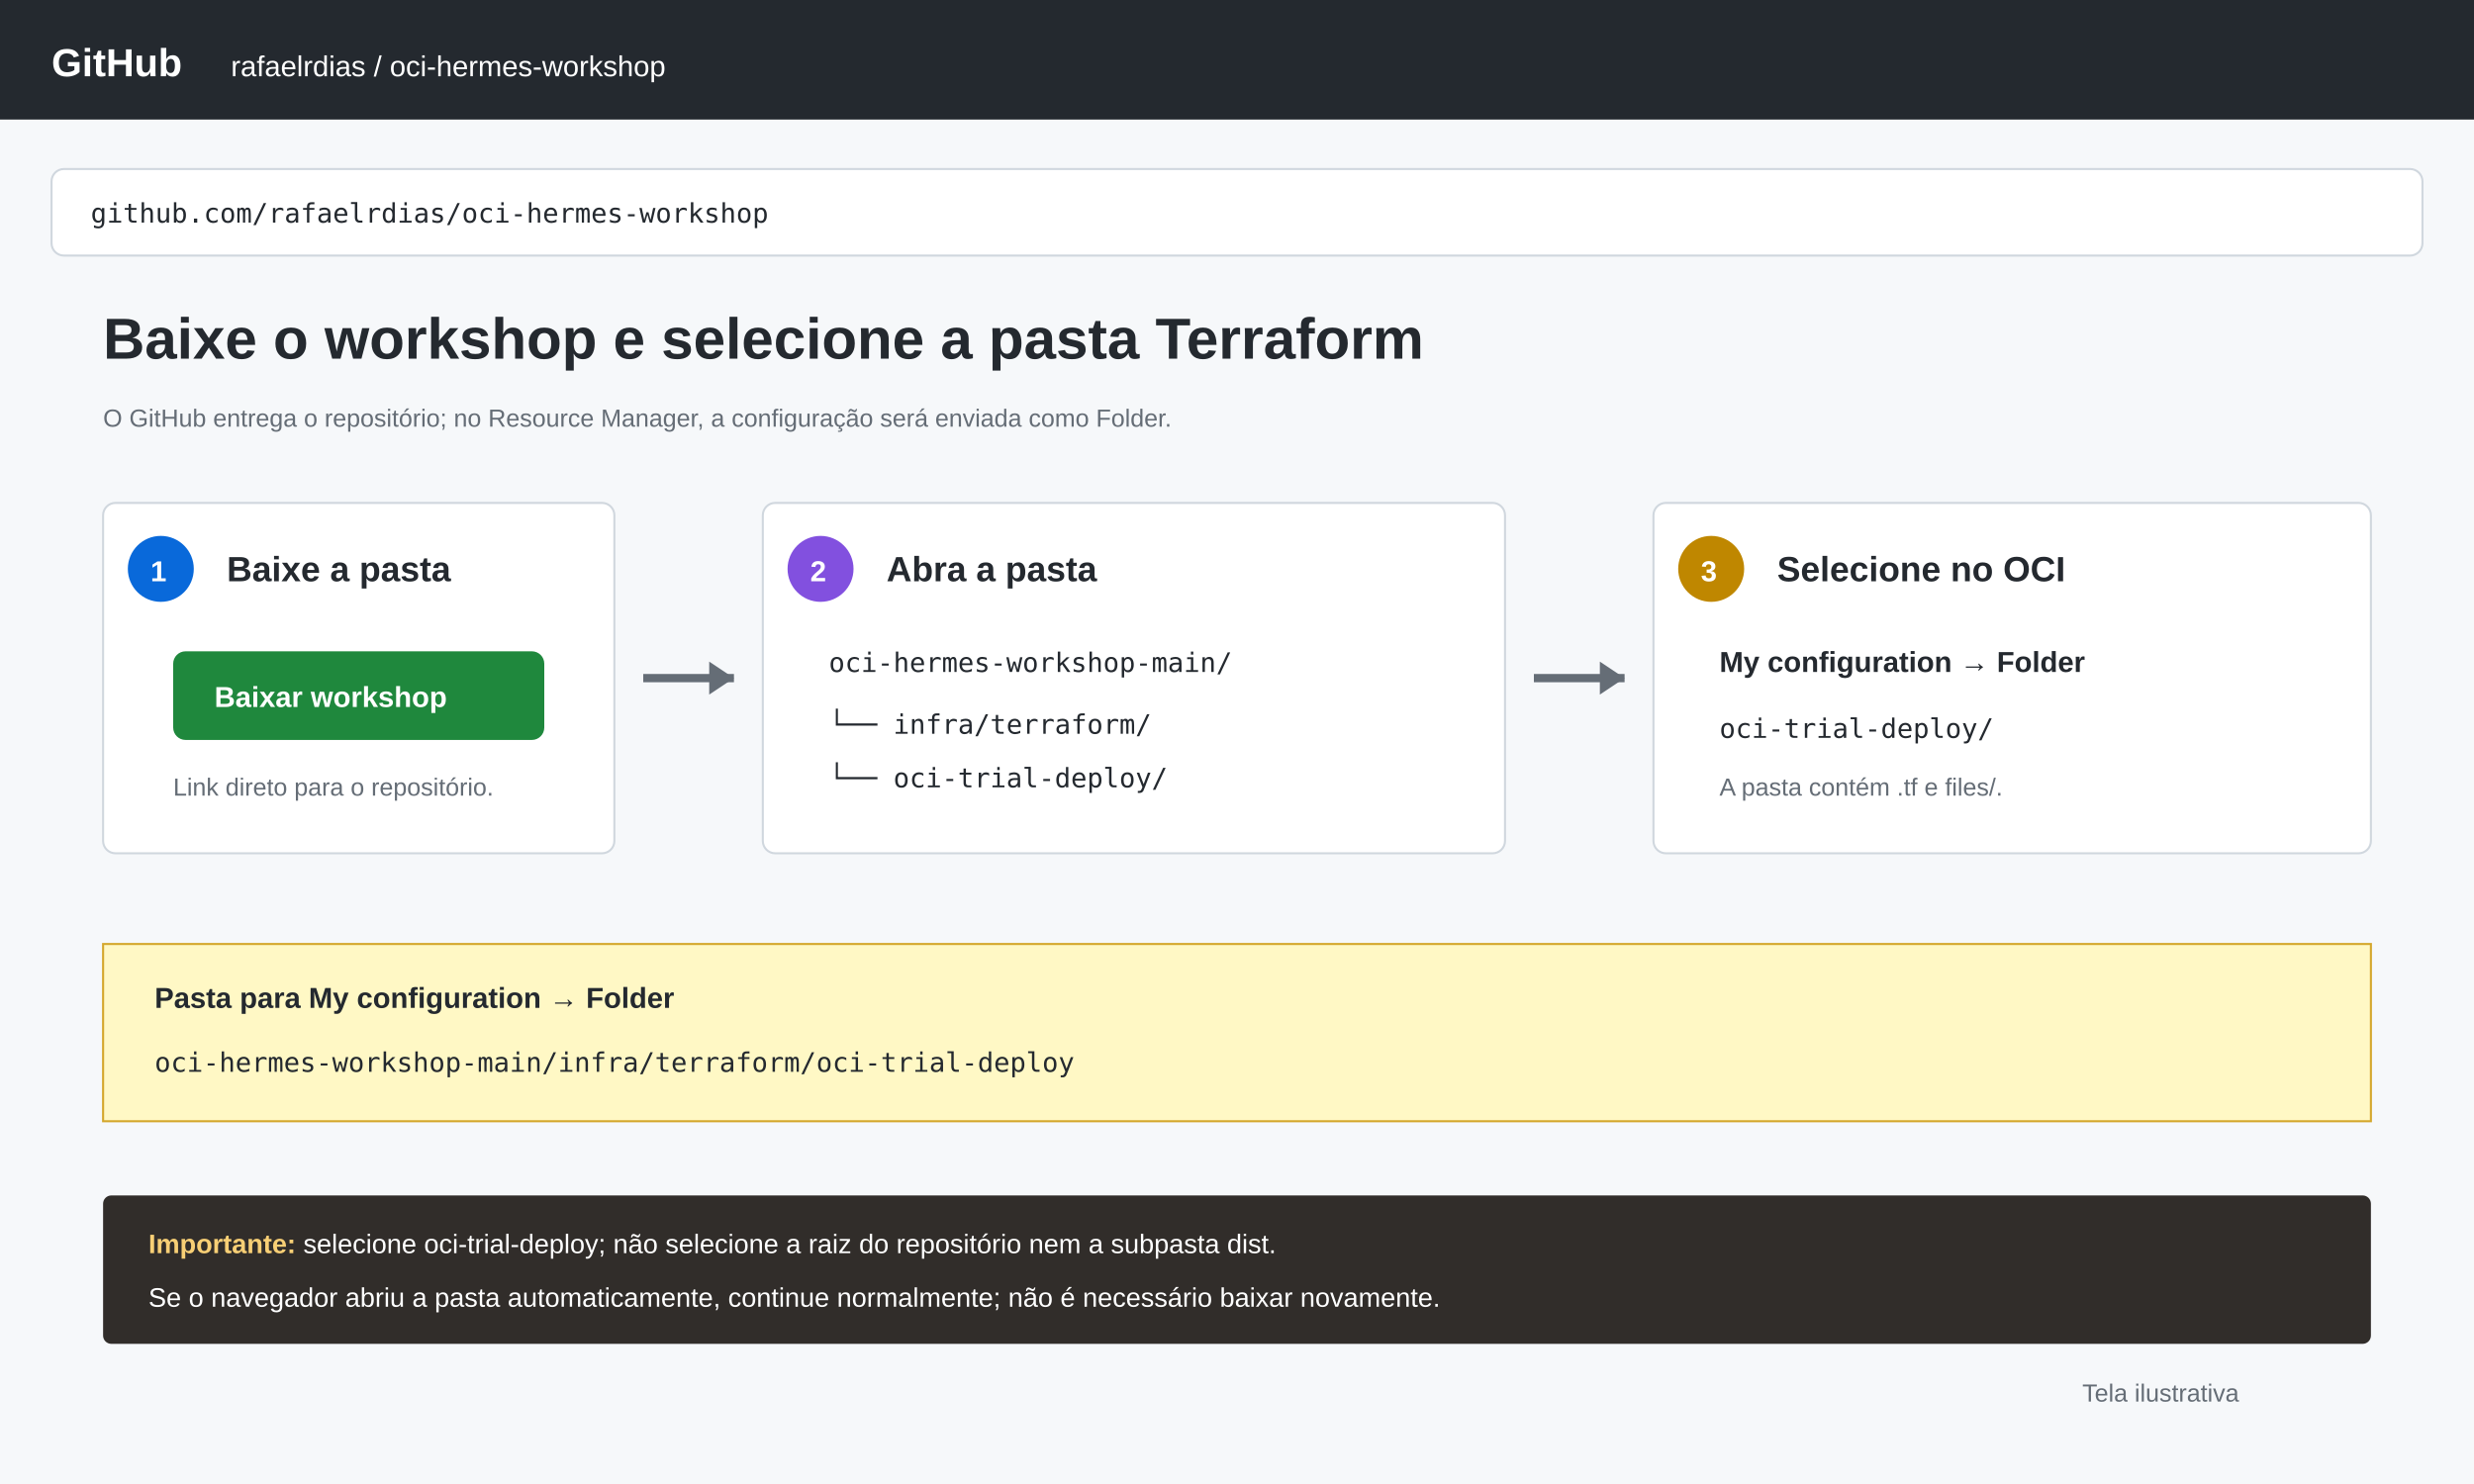
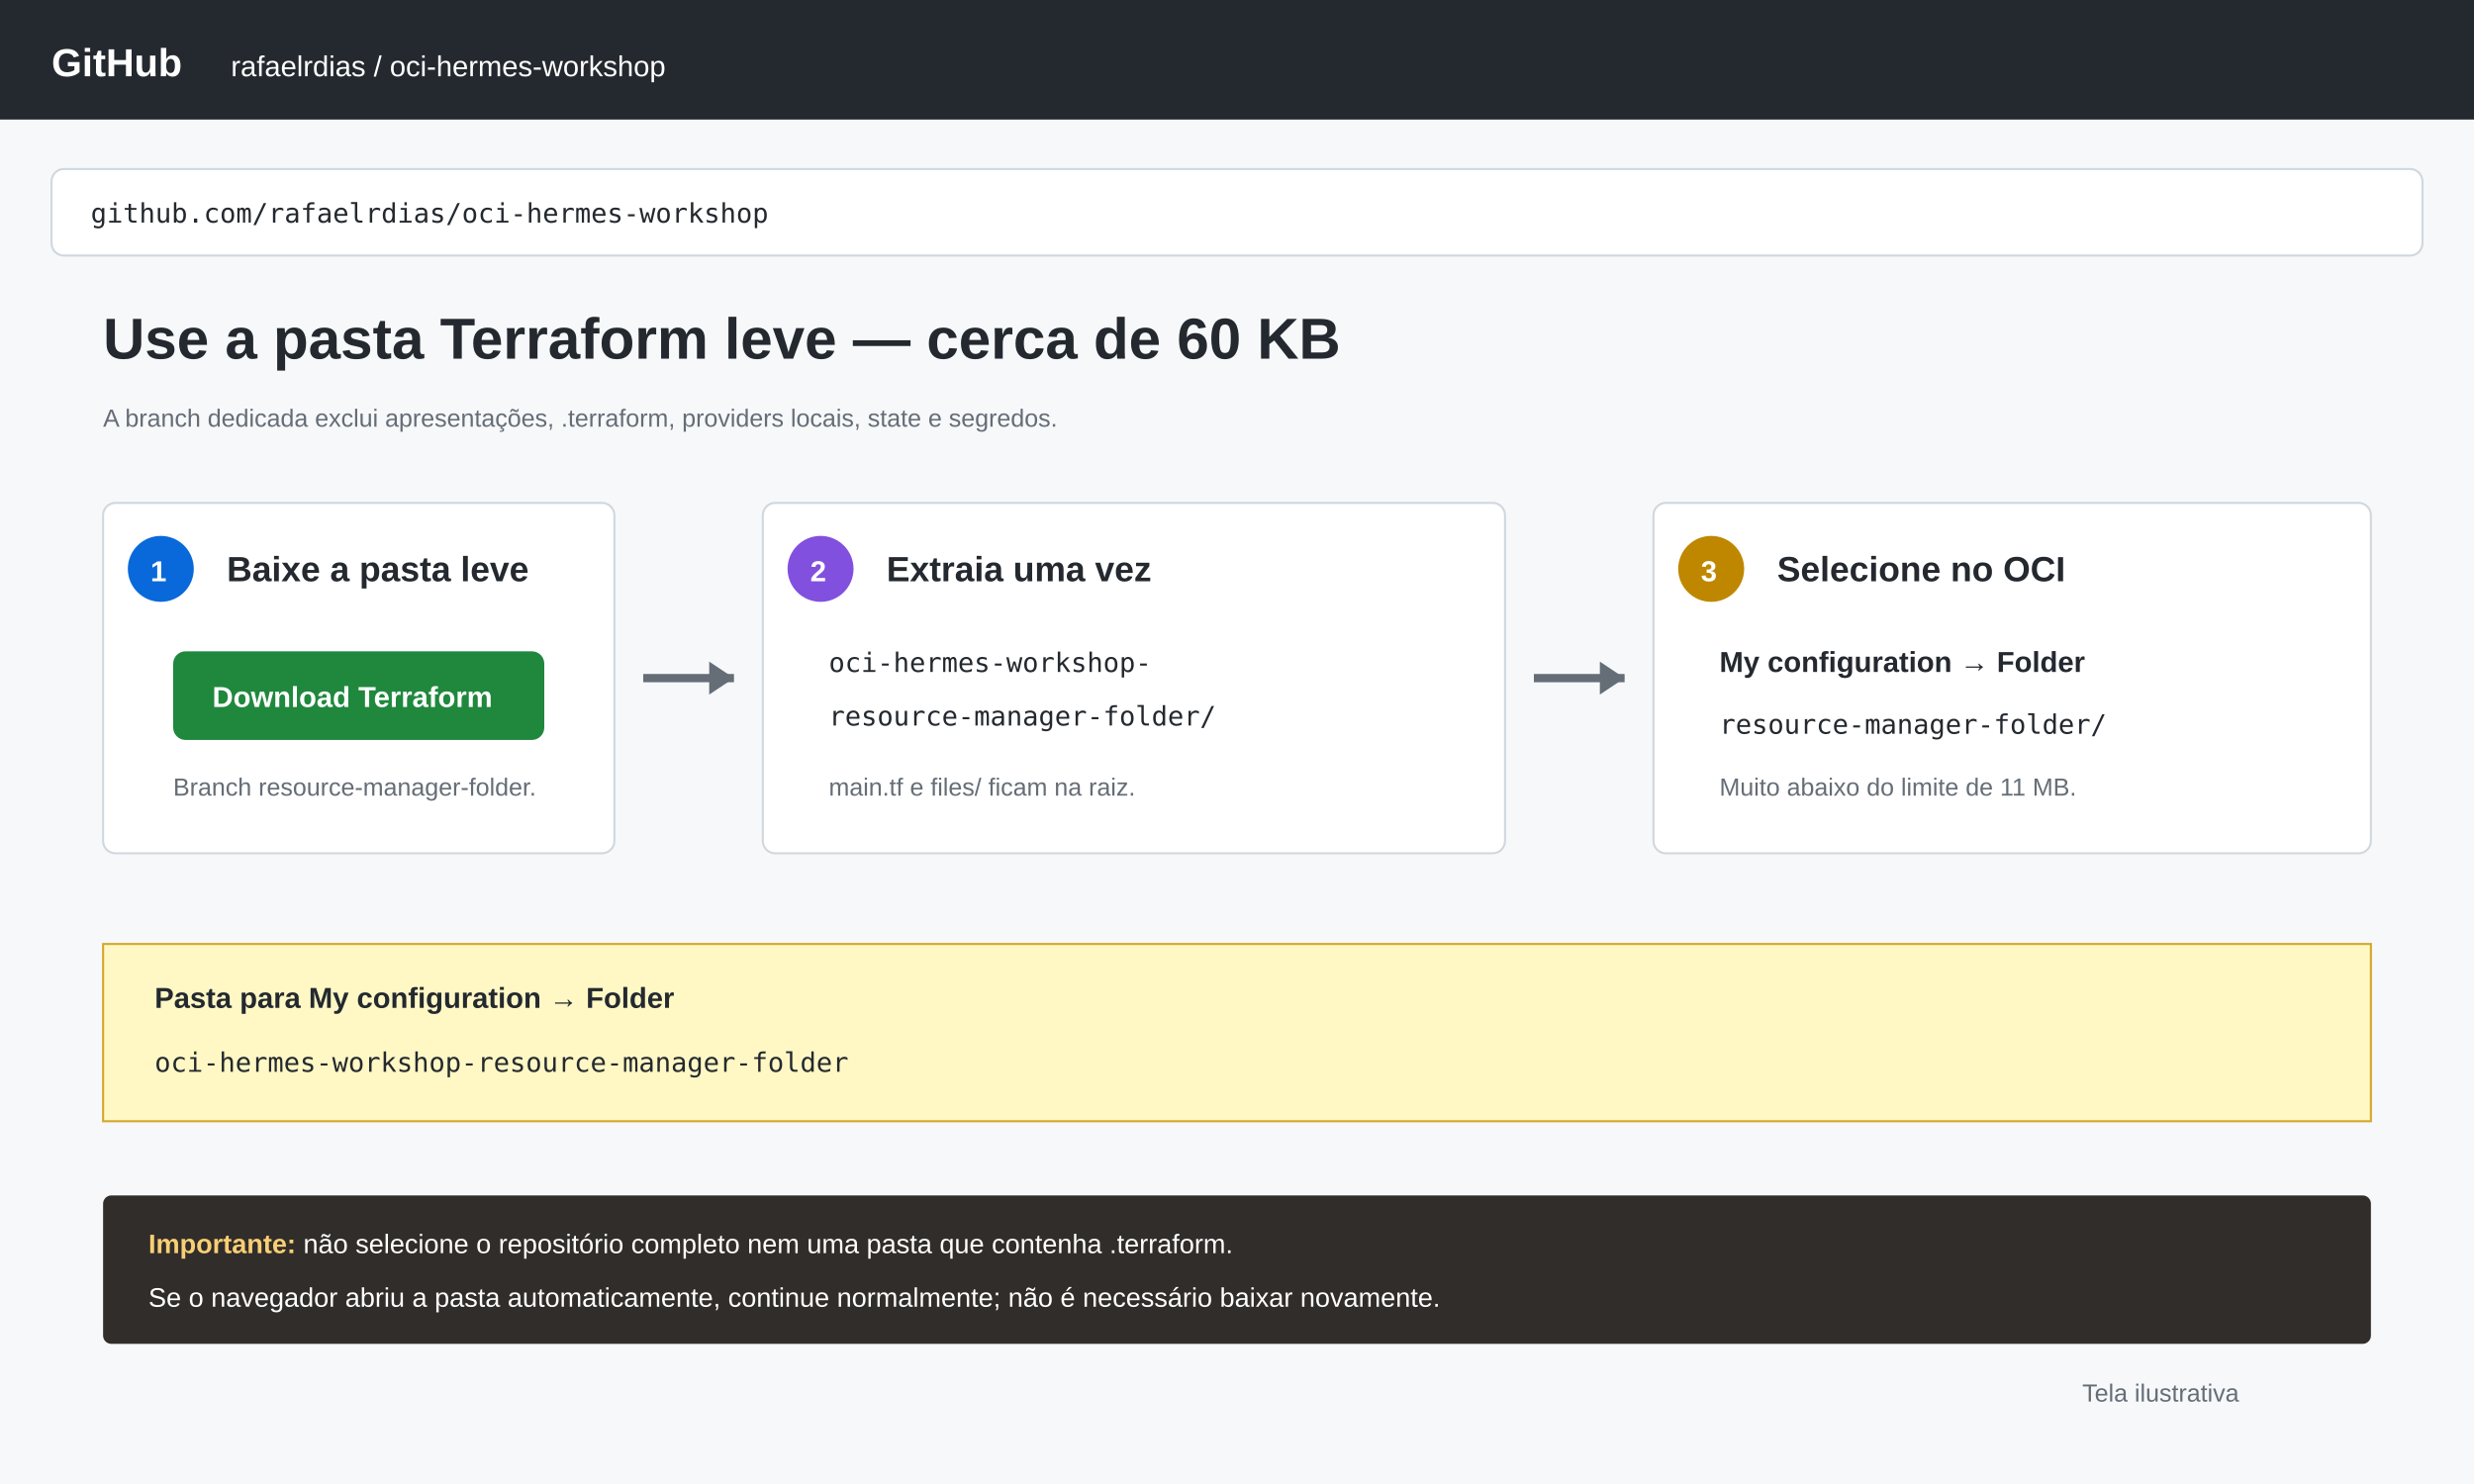
<svg xmlns="http://www.w3.org/2000/svg" width="1200" height="720" viewBox="0 0 1200 720" role="img" aria-labelledby="title desc">
  <defs>
    <style>.t{font:14px Arial;fill:#24292f}.s{font:12px Arial;fill:#656d76}.h{font:bold 28px Arial;fill:#24292f}.h2{font:bold 17px Arial;fill:#24292f}.bold{font-weight:bold}.call{font:13px Arial;fill:#fff}.mono{font:13px Consolas,monospace;fill:#24292f}</style>
  </defs>
  <rect width="1200" height="720" fill="#f6f8fa" />
  <rect width="1200" height="58" fill="#24292f" />
  <text x="25" y="37" font-family="Arial" font-size="19" font-weight="bold" fill="#fff">GitHub</text>
  <text x="112" y="37" font-family="Arial" font-size="14" fill="#fff">rafaelrdias / oci-hermes-workshop</text>
  <rect x="25" y="82" width="1150" height="42" rx="6" fill="#fff" stroke="#d0d7de" />
  <text x="44" y="108" class="mono">github.com/rafaelrdias/oci-hermes-workshop</text>
-   <text x="50" y="174" class="h">Baixe o workshop e selecione a pasta Terraform</text>
-   <text x="50" y="207" class="s">O GitHub entrega o repositório; no Resource Manager, a configuração será enviada como Folder.</text>
+   <text x="50" y="174" class="h">Use a pasta Terraform leve — cerca de 60 KB</text>
+   <text x="50" y="207" class="s">A branch dedicada exclui apresentações, .terraform, providers locais, state e segredos.</text>
  <rect x="50" y="244" width="248" height="170" rx="6" fill="#fff" stroke="#d0d7de" />
  <circle cx="78" cy="276" r="16" fill="#0969da" />
  <text x="73" y="282" font-family="Arial" font-size="14" font-weight="bold" fill="#fff">1</text>
-   <text x="110" y="282" class="h2">Baixe a pasta</text>
+   <text x="110" y="282" class="h2">Baixe a pasta leve</text>
  <rect x="84" y="316" width="180" height="43" rx="6" fill="#1f883d" />
-   <text x="104" y="343" font-family="Arial" font-size="14" font-weight="bold" fill="#fff">Baixar workshop</text>
-   <text x="84" y="386" class="s">Link direto para o repositório.</text>
+   <text x="103" y="343" font-family="Arial" font-size="14" font-weight="bold" fill="#fff">Download Terraform</text>
+   <text x="84" y="386" class="s">Branch resource-manager-folder.</text>
  <path d="M312 329 H356" stroke="#656d76" stroke-width="4" />
  <path d="M356 329 l-12 -8 v16 z" fill="#656d76" />
  <rect x="370" y="244" width="360" height="170" rx="6" fill="#fff" stroke="#d0d7de" />
  <circle cx="398" cy="276" r="16" fill="#8250df" />
  <text x="393" y="282" font-family="Arial" font-size="14" font-weight="bold" fill="#fff">2</text>
-   <text x="430" y="282" class="h2">Abra a pasta</text>
-   <text x="402" y="326" class="mono">oci-hermes-workshop-main/</text>
-   <text x="402" y="356" class="mono">└── infra/terraform/</text>
-   <text x="402" y="382" class="mono">    └── oci-trial-deploy/</text>
+   <text x="430" y="282" class="h2">Extraia uma vez</text>
+   <text x="402" y="326" class="mono">oci-hermes-workshop-</text>
+   <text x="402" y="352" class="mono">resource-manager-folder/</text>
+   <text x="402" y="386" class="s">main.tf e files/ ficam na raiz.</text>
  <path d="M744 329 H788" stroke="#656d76" stroke-width="4" />
  <path d="M788 329 l-12 -8 v16 z" fill="#656d76" />
  <rect x="802" y="244" width="348" height="170" rx="6" fill="#fff" stroke="#d0d7de" />
  <circle cx="830" cy="276" r="16" fill="#bf8700" />
  <text x="825" y="282" font-family="Arial" font-size="14" font-weight="bold" fill="#fff">3</text>
  <text x="862" y="282" class="h2">Selecione no OCI</text>
  <text x="834" y="326" class="t bold">My configuration → Folder</text>
-   <text x="834" y="358" class="mono">oci-trial-deploy/</text>
-   <text x="834" y="386" class="s">A pasta contém .tf e files/.</text>
+   <text x="834" y="356" class="mono">resource-manager-folder/</text>
+   <text x="834" y="386" class="s">Muito abaixo do limite de 11 MB.</text>
  <rect x="50" y="458" width="1100" height="86" fill="#fff8c5" stroke="#d4a72c" />
  <text x="75" y="489" class="t bold">Pasta para My configuration → Folder</text>
-   <text x="75" y="520" class="mono">oci-hermes-workshop-main/infra/terraform/oci-trial-deploy</text>
+   <text x="75" y="520" class="mono">oci-hermes-workshop-resource-manager-folder</text>
  <rect x="50" y="580" width="1100" height="72" rx="4" fill="#312d2a" />
  <text x="72" y="608" class="call">
-     <tspan font-weight="bold" fill="#f8cf75">Importante:</tspan> selecione oci-trial-deploy; não selecione a raiz do repositório nem a subpasta dist.</text>
+     <tspan font-weight="bold" fill="#f8cf75">Importante:</tspan> não selecione o repositório completo nem uma pasta que contenha .terraform.</text>
  <text x="72" y="634" class="call">Se o navegador abriu a pasta automaticamente, continue normalmente; não é necessário baixar novamente.</text>
  <text x="1010" y="680" class="s">Tela ilustrativa</text>
</svg>
